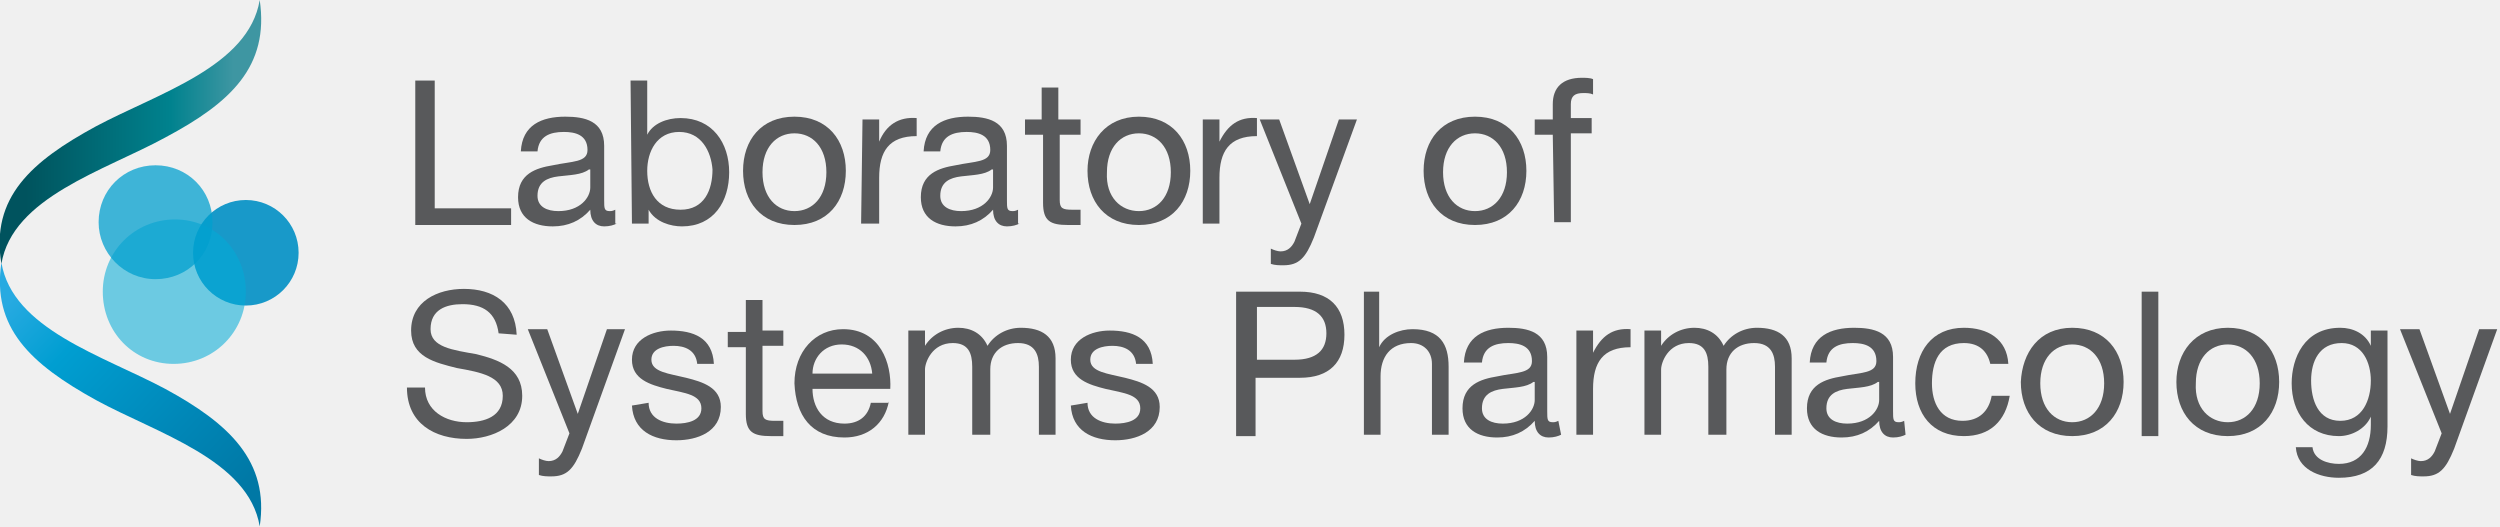
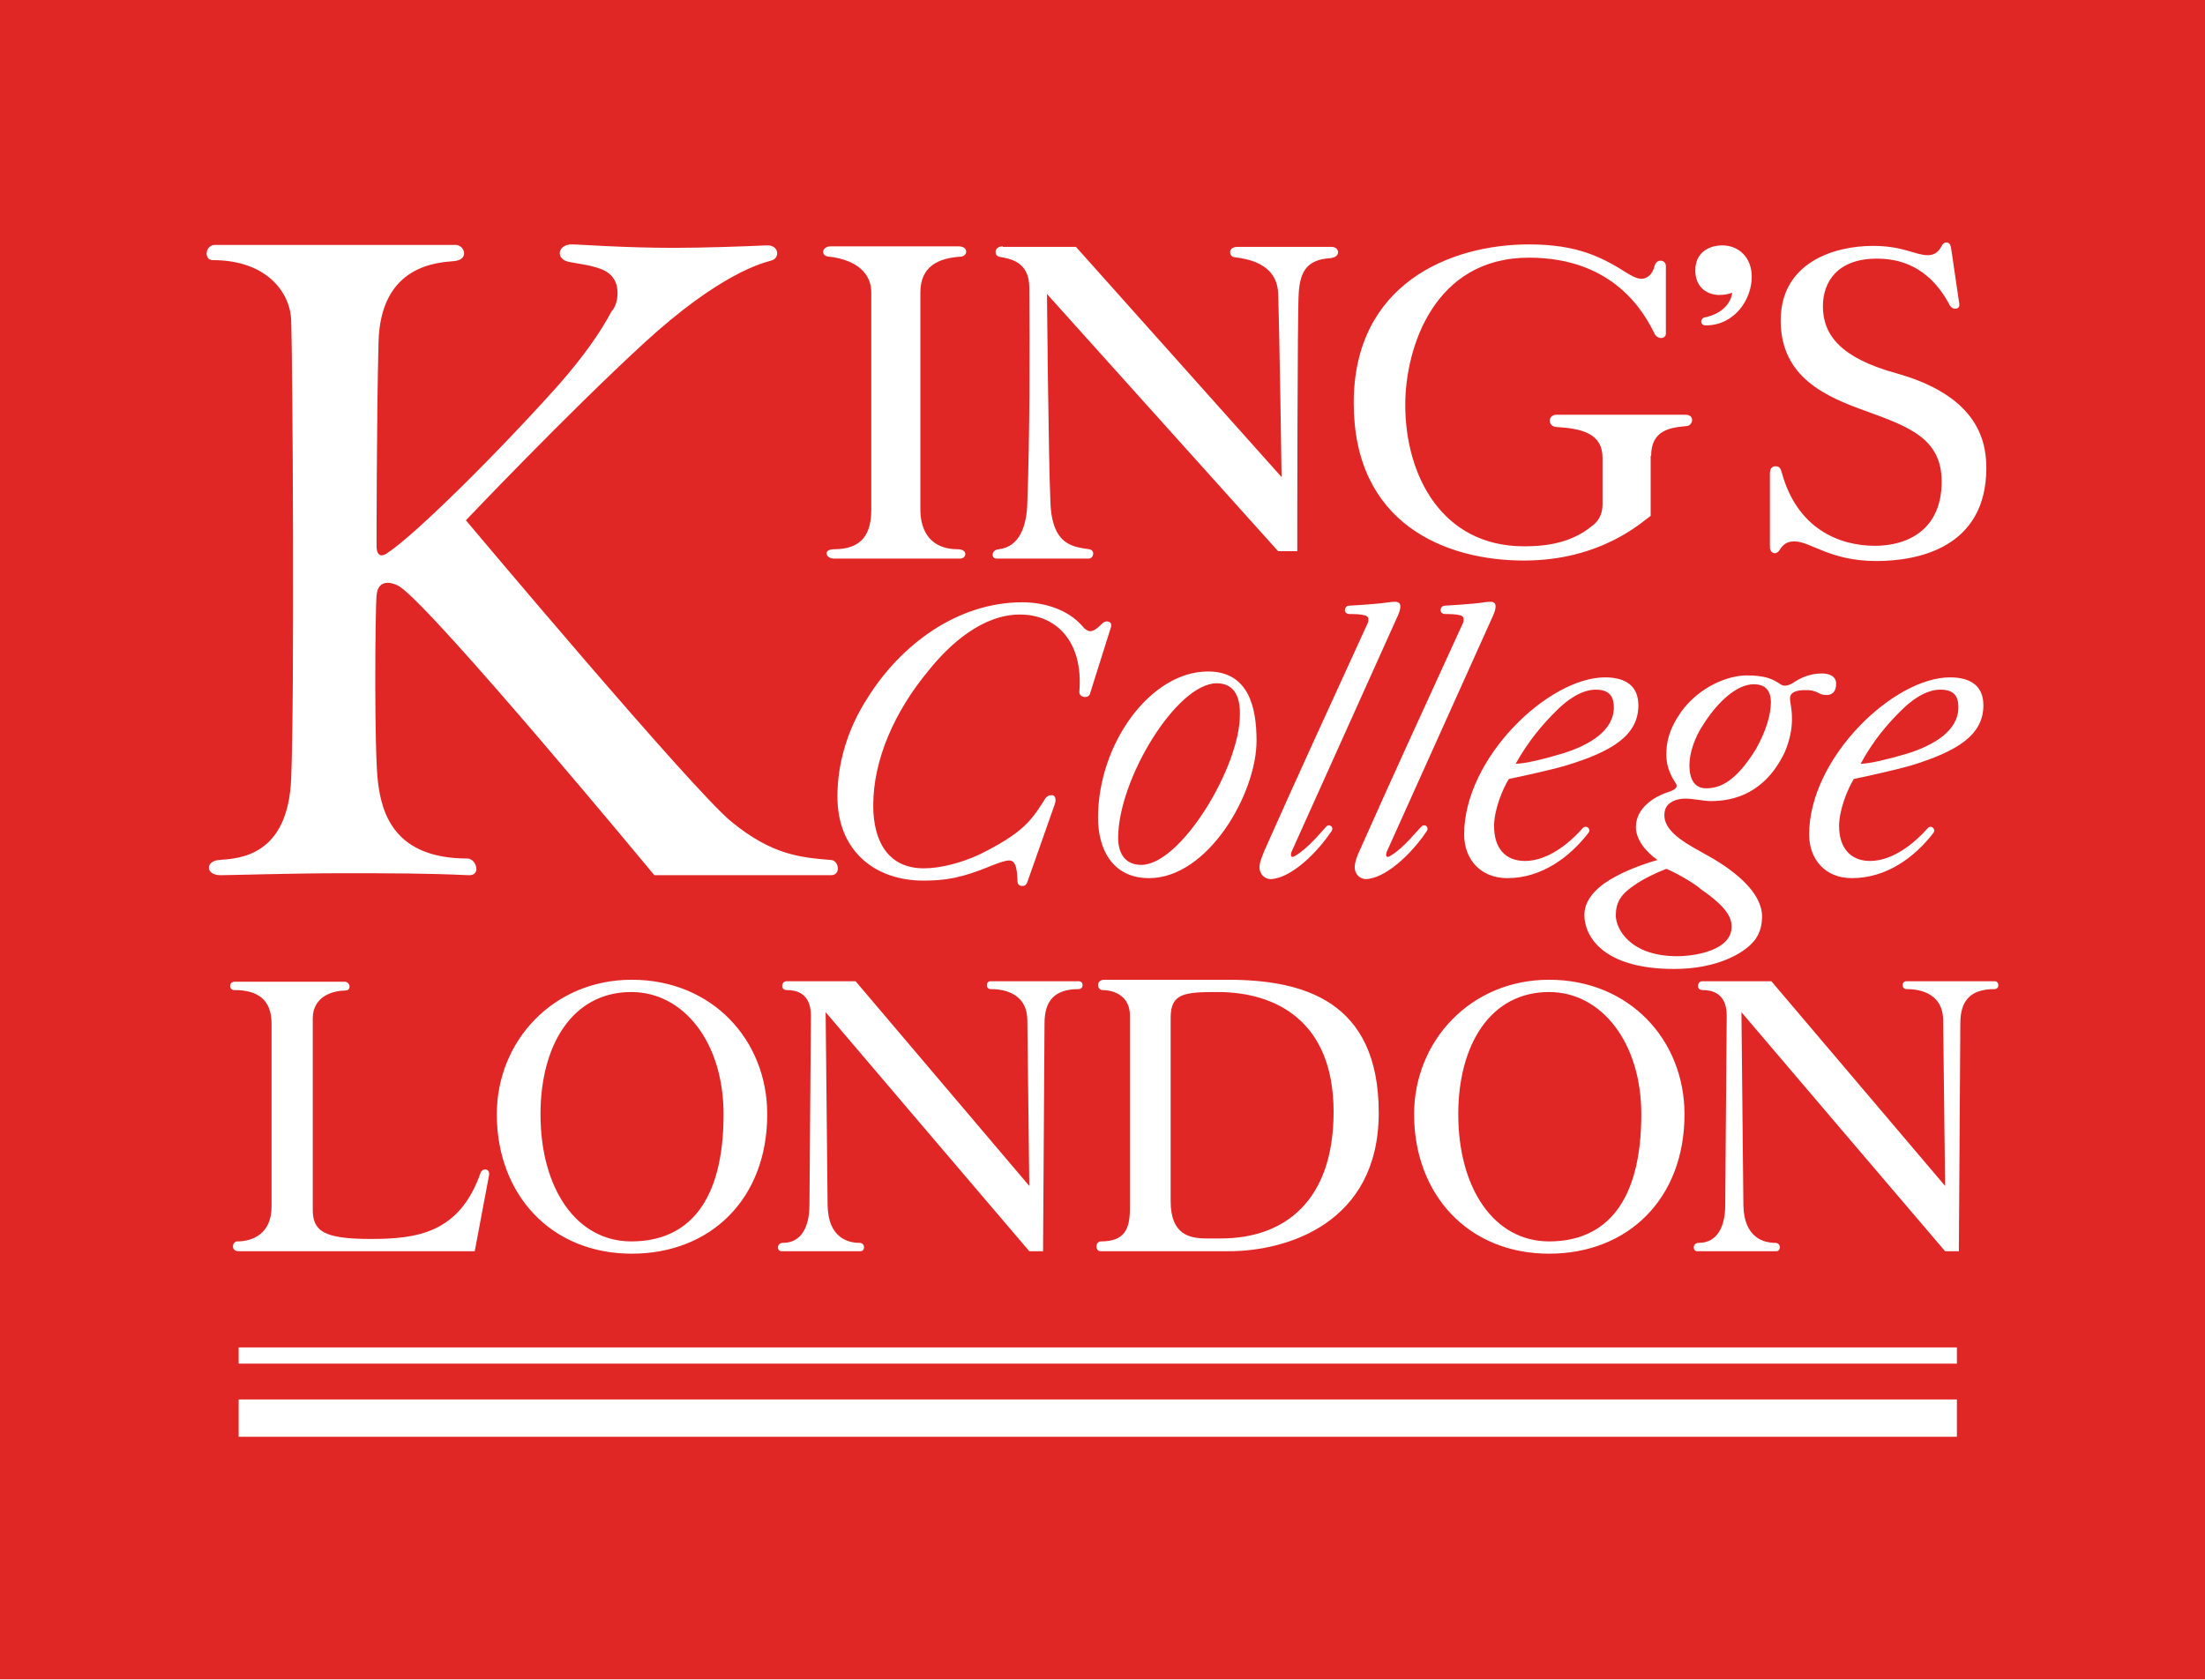
- <svg xmlns="http://www.w3.org/2000/svg" xmlns:xlink="http://www.w3.org/1999/xlink" version="1.1" id="Layer_1" x="0px" y="0px" width="180px" height="37.9px" viewBox="0 0 180 37.9" style="enable-background:new 0 0 180 37.9;" xml:space="preserve">
-   <style type="text/css">
- 	.st0{fill:#58595B;}
- 	
- 		.st1{clip-path:url(#SVGID_00000116923262419285494200000011453836331691338382_);fill:url(#SVGID_00000098199913182882797350000016500433871976402358_);}
- 	
- 		.st2{clip-path:url(#SVGID_00000092423054978775773010000000191126835740959892_);fill:url(#SVGID_00000019658643121462370680000018254728102089400737_);}
- 	.st3{opacity:0.9;fill:#008FC4;enable-background:new    ;}
- 	.st4{opacity:0.55;fill:#00ABD7;enable-background:new    ;}
- 	.st5{opacity:0.74;fill:#009FCE;enable-background:new    ;}
- </style>
-   <path class="st0" d="M29.9,5.8h1.4V15h5.5v1.2h-6.9L29.9,5.8L29.9,5.8z" />
-   <path class="st0" d="M44.4,16.1c-0.2,0.1-0.5,0.2-0.9,0.2c-0.6,0-1-0.4-1-1.2c-0.7,0.8-1.6,1.2-2.7,1.2c-1.4,0-2.5-0.6-2.5-2.1  c0-1.7,1.3-2.1,2.5-2.3c1.4-0.3,2.5-0.2,2.5-1.1c0-1.1-0.9-1.3-1.7-1.3c-1,0-1.8,0.3-1.9,1.4h-1.2c0.1-1.9,1.5-2.5,3.2-2.5  c1.4,0,2.8,0.3,2.8,2.1v3.9c0,0.6,0,0.8,0.4,0.8c0.1,0,0.2,0,0.4-0.1V16.1z M42.4,12.2c-0.5,0.4-1.4,0.4-2.2,0.5  c-0.8,0.1-1.5,0.4-1.5,1.4c0,0.8,0.7,1.1,1.5,1.1c1.6,0,2.3-1,2.3-1.7V12.2z" />
-   <path class="st0" d="M45.4,5.8h1.2v3.9h0c0.4-0.8,1.4-1.2,2.4-1.2c2.3,0,3.5,1.8,3.5,3.9s-1.1,3.9-3.4,3.9c-0.8,0-1.9-0.3-2.4-1.2h0  v1h-1.2L45.4,5.8L45.4,5.8z M48.9,9.5c-1.6,0-2.3,1.4-2.3,2.8c0,1.5,0.7,2.8,2.4,2.8c1.7,0,2.3-1.4,2.3-2.9  C51.2,10.9,50.5,9.5,48.9,9.5z" />
-   <path class="st0" d="M57.2,8.4c2.4,0,3.7,1.7,3.7,3.9s-1.3,3.9-3.7,3.9c-2.4,0-3.7-1.7-3.7-3.9S54.8,8.4,57.2,8.4z M57.2,15.2  c1.3,0,2.3-1,2.3-2.8c0-1.8-1-2.8-2.3-2.8s-2.3,1-2.3,2.8C54.9,14.2,55.9,15.2,57.2,15.2z" />
-   <path class="st0" d="M62.1,8.6h1.2v1.6h0C63.8,9,64.7,8.4,66,8.5v1.3c-2,0-2.7,1.1-2.7,3v3.3H62L62.1,8.6L62.1,8.6z" />
-   <path class="st0" d="M73.4,16.1c-0.2,0.1-0.5,0.2-0.9,0.2c-0.6,0-1-0.4-1-1.2c-0.7,0.8-1.6,1.2-2.7,1.2c-1.4,0-2.5-0.6-2.5-2.1  c0-1.7,1.3-2.1,2.5-2.3c1.4-0.3,2.5-0.2,2.5-1.1c0-1.1-0.9-1.3-1.7-1.3c-1,0-1.8,0.3-1.9,1.4h-1.2c0.1-1.9,1.5-2.5,3.2-2.5  c1.4,0,2.8,0.3,2.8,2.1v3.9c0,0.6,0,0.8,0.4,0.8c0.1,0,0.2,0,0.4-0.1V16.1z M71.4,12.2c-0.5,0.4-1.4,0.4-2.2,0.5  c-0.8,0.1-1.5,0.4-1.5,1.4c0,0.8,0.7,1.1,1.5,1.1c1.6,0,2.3-1,2.3-1.7V12.2z" />
-   <path class="st0" d="M76.3,8.6h1.5v1.1h-1.5v4.7c0,0.6,0.2,0.7,0.9,0.7h0.6v1.1h-0.9c-1.3,0-1.8-0.3-1.8-1.6V9.7h-1.3V8.6H75V6.3  h1.2V8.6z" />
-   <path class="st0" d="M82,8.4c2.4,0,3.7,1.7,3.7,3.9s-1.3,3.9-3.7,3.9c-2.4,0-3.7-1.7-3.7-3.9C78.3,10.2,79.6,8.4,82,8.4z M82,15.2  c1.3,0,2.3-1,2.3-2.8c0-1.8-1-2.8-2.3-2.8s-2.3,1-2.3,2.8C79.6,14.2,80.7,15.2,82,15.2z" />
-   <path class="st0" d="M86.6,8.6h1.2v1.6h0c0.6-1.2,1.4-1.8,2.7-1.7v1.3c-2,0-2.7,1.1-2.7,3v3.3h-1.2L86.6,8.6L86.6,8.6z" />
-   <path class="st0" d="M94.6,17.1c-0.6,1.5-1.1,2-2.2,2c-0.3,0-0.6,0-0.9-0.1v-1.1c0.2,0.1,0.5,0.2,0.7,0.2c0.5,0,0.8-0.3,1-0.7  l0.5-1.3l-3-7.5h1.4l2.2,6.1h0l2.1-6.1h1.3L94.6,17.1z" />
-   <path class="st0" d="M106.2,8.4c2.4,0,3.7,1.7,3.7,3.9s-1.3,3.9-3.7,3.9c-2.4,0-3.7-1.7-3.7-3.9S103.8,8.4,106.2,8.4z M106.2,15.2  c1.3,0,2.3-1,2.3-2.8c0-1.8-1-2.8-2.3-2.8c-1.3,0-2.3,1-2.3,2.8C103.9,14.2,104.9,15.2,106.2,15.2z" />
-   <path class="st0" d="M111.8,9.7h-1.3V8.6h1.3V7.5c0-1.2,0.7-1.9,2.1-1.9c0.2,0,0.6,0,0.8,0.1v1.1c-0.2-0.1-0.5-0.1-0.7-0.1  c-0.6,0-0.9,0.2-0.9,0.8v1h1.5v1.1h-1.5v6.4h-1.2L111.8,9.7L111.8,9.7z" />
-   <path class="st0" d="M35.9,24c-0.2-1.5-1.1-2.1-2.6-2.1c-1.2,0-2.3,0.4-2.3,1.8c0,1.3,1.6,1.5,3.3,1.8c1.6,0.4,3.3,1,3.3,3  c0,2.2-2.2,3.1-4,3.1c-2.3,0-4.3-1.1-4.3-3.7h1.3c0,1.7,1.5,2.5,3,2.5c1.3,0,2.6-0.4,2.6-1.9c0-1.4-1.6-1.7-3.3-2  c-1.6-0.4-3.3-0.8-3.3-2.7c0-2.1,1.9-3,3.8-3c2.1,0,3.7,1,3.8,3.3L35.9,24L35.9,24z" />
-   <path class="st0" d="M41.9,32.3c-0.6,1.5-1.1,2-2.2,2c-0.3,0-0.6,0-0.9-0.1V33c0.2,0.1,0.5,0.2,0.7,0.2c0.5,0,0.8-0.3,1-0.7l0.5-1.3  l-3-7.5h1.4l2.2,6.1h0l2.1-6.1h1.3L41.9,32.3z" />
-   <path class="st0" d="M46.7,29c0,1.1,1,1.5,2,1.5c0.8,0,1.8-0.2,1.8-1.1c0-1-1.2-1.1-2.5-1.4c-1.2-0.3-2.5-0.7-2.5-2.1  c0-1.5,1.5-2.1,2.8-2.1c1.6,0,3,0.5,3.1,2.4h-1.2c-0.1-1-0.9-1.3-1.7-1.3c-0.7,0-1.6,0.2-1.6,1c0,0.9,1.3,1,2.5,1.3  c1.2,0.3,2.5,0.7,2.5,2.1c0,1.8-1.7,2.4-3.2,2.4c-1.7,0-3.1-0.7-3.2-2.5L46.7,29L46.7,29z" />
-   <path class="st0" d="M54.9,23.8h1.5v1.1h-1.5v4.7c0,0.6,0.2,0.7,0.9,0.7h0.6v1.1h-0.9c-1.3,0-1.8-0.3-1.8-1.6v-4.8h-1.3v-1.1h1.3  v-2.3h1.2V23.8z" />
-   <path class="st0" d="M64,28.9c-0.3,1.6-1.5,2.6-3.2,2.6c-2.4,0-3.5-1.6-3.6-3.9c0-2.3,1.5-3.9,3.5-3.9c2.7,0,3.5,2.5,3.4,4.3h-5.6  c0,1.3,0.7,2.5,2.3,2.5c1,0,1.7-0.5,1.9-1.5H64z M62.8,26.9c-0.1-1.2-0.9-2.1-2.2-2.1c-1.3,0-2.1,1-2.1,2.1H62.8z" />
-   <path class="st0" d="M65.4,23.8h1.2v1.1h0c0.5-0.8,1.4-1.3,2.4-1.3c0.9,0,1.7,0.4,2.1,1.3c0.5-0.8,1.4-1.3,2.4-1.3  c1.5,0,2.5,0.6,2.5,2.2v5.5h-1.2v-4.9c0-0.9-0.3-1.7-1.5-1.7c-1.2,0-2,0.7-2,1.9v4.7H70v-4.9c0-1-0.3-1.7-1.4-1.7  c-1.5,0-2,1.4-2,1.9v4.7h-1.2L65.4,23.8L65.4,23.8z" />
-   <path class="st0" d="M78.3,29c0,1.1,1,1.5,2,1.5c0.8,0,1.8-0.2,1.8-1.1c0-1-1.2-1.1-2.5-1.4c-1.2-0.3-2.5-0.7-2.5-2.1  c0-1.5,1.5-2.1,2.8-2.1c1.6,0,3,0.5,3.1,2.4h-1.2c-0.1-1-0.9-1.3-1.7-1.3c-0.7,0-1.6,0.2-1.6,1c0,0.9,1.3,1,2.5,1.3  c1.2,0.3,2.5,0.7,2.5,2.1c0,1.8-1.7,2.4-3.2,2.4c-1.7,0-3.1-0.7-3.2-2.5L78.3,29L78.3,29z" />
-   <path class="st0" d="M89.1,21h4.5c2.1,0,3.2,1.1,3.2,3.1s-1.1,3.1-3.2,3.1h-3.2v4.2h-1.4V21z M90.5,25.9h2.7c1.6,0,2.3-0.7,2.3-1.9  c0-1.2-0.7-1.9-2.3-1.9h-2.7V25.9z" />
-   <path class="st0" d="M98.1,21h1.2v4h0c0.4-0.9,1.5-1.3,2.4-1.3c2,0,2.6,1.1,2.6,2.7v4.9h-1.2v-5.1c0-0.9-0.6-1.5-1.5-1.5  c-1.5,0-2.2,1-2.2,2.4v4.2h-1.2V21z" />
-   <path class="st0" d="M112.4,31.3c-0.2,0.1-0.5,0.2-0.9,0.2c-0.6,0-1-0.4-1-1.2c-0.7,0.8-1.6,1.2-2.7,1.2c-1.4,0-2.5-0.6-2.5-2.1  c0-1.7,1.3-2.1,2.5-2.3c1.4-0.3,2.5-0.2,2.5-1.1c0-1.1-0.9-1.3-1.7-1.3c-1,0-1.8,0.3-1.9,1.4h-1.3c0.1-1.9,1.5-2.5,3.2-2.5  c1.4,0,2.8,0.3,2.8,2.1v3.9c0,0.6,0,0.8,0.4,0.8c0.1,0,0.2,0,0.4-0.1L112.4,31.3L112.4,31.3z M110.4,27.5c-0.5,0.4-1.4,0.4-2.2,0.5  c-0.8,0.1-1.5,0.4-1.5,1.4c0,0.8,0.7,1.1,1.5,1.1c1.6,0,2.3-1,2.3-1.7V27.5z" />
-   <path class="st0" d="M113.5,23.8h1.2v1.6h0c0.6-1.2,1.4-1.8,2.7-1.7V25c-2,0-2.7,1.1-2.7,3v3.3h-1.2L113.5,23.8L113.5,23.8z" />
-   <path class="st0" d="M118.4,23.8h1.2v1.1h0c0.5-0.8,1.4-1.3,2.4-1.3c0.9,0,1.7,0.4,2.1,1.3c0.5-0.8,1.4-1.3,2.4-1.3  c1.5,0,2.5,0.6,2.5,2.2v5.5h-1.2v-4.9c0-0.9-0.3-1.7-1.5-1.7c-1.2,0-2,0.7-2,1.9v4.7H123v-4.9c0-1-0.3-1.7-1.4-1.7  c-1.5,0-2,1.4-2,1.9v4.7h-1.2V23.8z" />
-   <path class="st0" d="M137.2,31.3c-0.2,0.1-0.5,0.2-0.9,0.2c-0.6,0-1-0.4-1-1.2c-0.7,0.8-1.6,1.2-2.7,1.2c-1.4,0-2.5-0.6-2.5-2.1  c0-1.7,1.3-2.1,2.5-2.3c1.4-0.3,2.5-0.2,2.5-1.1c0-1.1-0.9-1.3-1.7-1.3c-1,0-1.8,0.3-1.9,1.4h-1.2c0.1-1.9,1.5-2.5,3.2-2.5  c1.4,0,2.8,0.3,2.8,2.1v3.9c0,0.6,0,0.8,0.4,0.8c0.1,0,0.2,0,0.4-0.1L137.2,31.3L137.2,31.3z M135.2,27.5c-0.5,0.4-1.4,0.4-2.2,0.5  c-0.8,0.1-1.5,0.4-1.5,1.4c0,0.8,0.7,1.1,1.5,1.1c1.6,0,2.3-1,2.3-1.7V27.5z" />
-   <path class="st0" d="M143.3,26.2c-0.2-0.9-0.8-1.5-1.9-1.5c-1.8,0-2.3,1.4-2.3,2.9c0,1.4,0.6,2.7,2.2,2.7c1.2,0,1.9-0.7,2.1-1.8h1.3  c-0.3,1.8-1.4,2.9-3.3,2.9c-2.3,0-3.5-1.6-3.5-3.8c0-2.3,1.2-4,3.5-4c1.7,0,3.1,0.8,3.2,2.6L143.3,26.2L143.3,26.2z" />
-   <path class="st0" d="M149.2,23.6c2.4,0,3.7,1.7,3.7,3.9s-1.3,3.9-3.7,3.9c-2.4,0-3.7-1.7-3.7-3.9C145.6,25.4,146.8,23.6,149.2,23.6z   M149.2,30.4c1.3,0,2.3-1,2.3-2.8c0-1.8-1-2.8-2.3-2.8s-2.3,1-2.3,2.8C146.9,29.4,147.9,30.4,149.2,30.4z" />
-   <path class="st0" d="M154.2,21h1.2v10.4h-1.2V21z" />
-   <path class="st0" d="M160.4,23.6c2.4,0,3.7,1.7,3.7,3.9s-1.3,3.9-3.7,3.9c-2.4,0-3.7-1.7-3.7-3.9C156.7,25.4,158,23.6,160.4,23.6z   M160.4,30.4c1.3,0,2.3-1,2.3-2.8c0-1.8-1-2.8-2.3-2.8s-2.3,1-2.3,2.8C158,29.4,159.1,30.4,160.4,30.4z" />
-   <path class="st0" d="M171.9,30.7c0,2.4-1.1,3.7-3.5,3.7c-1.4,0-3-0.6-3.1-2.2h1.2c0.1,0.9,1.1,1.2,1.9,1.2c1.6,0,2.3-1.2,2.3-2.8V30  h0c-0.4,0.9-1.4,1.4-2.3,1.4c-2.2,0-3.4-1.7-3.4-3.8c0-1.8,0.9-4,3.5-4c0.9,0,1.8,0.4,2.2,1.3h0v-1.1h1.2L171.9,30.7L171.9,30.7z   M170.7,27.4c0-1.3-0.6-2.7-2.1-2.7c-1.6,0-2.2,1.3-2.2,2.7c0,1.4,0.5,2.9,2.1,2.9C170.1,30.3,170.7,28.8,170.7,27.4z" />
-   <path class="st0" d="M176.7,32.3c-0.6,1.5-1.1,2-2.2,2c-0.3,0-0.6,0-0.9-0.1V33c0.2,0.1,0.5,0.2,0.7,0.2c0.5,0,0.8-0.3,1-0.7  l0.5-1.3l-3-7.5h1.4l2.2,6.1h0l2.1-6.1h1.3L176.7,32.3z" />
-   <g>
-     <g>
-       <defs>
-         <path id="SVGID_1_" d="M11.9,9.9c-4.4,2.4-11,4.3-11.8,9.1c-0.8-4.8,2.2-7.4,6.8-9.9c4.5-2.4,11-4.3,11.8-9.1     C19.4,4.8,16.6,7.4,11.9,9.9" />
-       </defs>
-       <clipPath id="SVGID_00000153673856518539264310000000970310747491564474_">
-         <use xlink:href="#SVGID_1_" style="overflow:visible;" />
-       </clipPath>
-       <linearGradient id="SVGID_00000048486745074458311790000007728859203482979219_" gradientUnits="userSpaceOnUse" x1="-94.519" y1="-51.613" x2="-94.285" y2="-51.613" gradientTransform="matrix(-80.5146 0 0 80.5146 -7591.351 4165.097)">
-         <stop offset="0.1" style="stop-color:#3E96A2" />
-         <stop offset="0.344" style="stop-color:#00828E" />
-         <stop offset="0.867" style="stop-color:#005660" />
-         <stop offset="0.9" style="stop-color:#00535E" />
-       </linearGradient>
-       <rect x="-0.7" style="clip-path:url(#SVGID_00000153673856518539264310000000970310747491564474_);fill:url(#SVGID_00000048486745074458311790000007728859203482979219_);" width="20.1" height="19" />
-     </g>
-   </g>
-   <g>
-     <g>
-       <defs>
-         <path id="SVGID_00000047742820870119786830000013584379880902790037_" d="M11.9,28c4.6,2.5,7.5,5.2,6.8,9.9     c-0.8-4.8-7.4-6.7-11.8-9.1c-4.7-2.6-7.5-5.2-6.8-9.9C0.9,23.7,7.4,25.6,11.9,28" />
-       </defs>
-       <clipPath id="SVGID_00000105384432845704169820000002874254326812649404_">
-         <use xlink:href="#SVGID_00000047742820870119786830000013584379880902790037_" style="overflow:visible;" />
-       </clipPath>
-       <linearGradient id="SVGID_00000127745908550796183530000004438260141845288109_" gradientUnits="userSpaceOnUse" x1="-87.526" y1="-63.538" x2="-87.274" y2="-63.538" gradientTransform="matrix(-78.3745 -74.6247 -74.6247 78.3745 -11582.132 -1514.071)">
-         <stop offset="0.1" style="stop-color:#0078A5" />
-         <stop offset="0.315" style="stop-color:#0085B5" />
-         <stop offset="0.698" style="stop-color:#009ED1" />
-         <stop offset="0.9" style="stop-color:#27AAE1" />
-       </linearGradient>
-       <polygon style="clip-path:url(#SVGID_00000105384432845704169820000002874254326812649404_);fill:url(#SVGID_00000127745908550796183530000004438260141845288109_);" points="    28.2,28 8.9,8.1 -9.4,28.9 9.9,48.8   " />
-     </g>
-   </g>
-   <path class="st3" d="M21.5,18.2c0,2.1-1.7,3.8-3.8,3.8s-3.8-1.7-3.8-3.8s1.7-3.8,3.8-3.8C19.8,14.4,21.5,16.1,21.5,18.2z" />
-   <path class="st4" d="M17.7,21c0,2.9-2.3,5.2-5.2,5.2S7.4,23.9,7.4,21s2.3-5.2,5.2-5.2S17.7,18.1,17.7,21z" />
-   <path class="st5" d="M15.3,16c0,2.3-1.8,4.1-4.1,4.1S7.1,18.2,7.1,16c0-2.3,1.8-4.1,4.1-4.1C13.5,11.9,15.3,13.7,15.3,16z" />
+ <svg xmlns="http://www.w3.org/2000/svg" width="923" height="703">
+   <path fill="#E12726" d="M0 0h923v703H0z" />
+   <path fill="#FFF" fill-rule="evenodd" d="M798.593 315.43c-7.6 2.26-16.02 4.32-19.72 4.32 4.93-9.25 11.1-16.65 17.26-22.61 3.7-3.7 9.86-8.42 16.03-8.42 5.34 0 7.6 2.26 7.6 7.4 0 9.86-10.28 15.82-21.17 19.31zm10.689 33.3c1.23-1.65-1.029-3.91-2.67-1.65-5.14 5.76-14.18 13.359-23.83 13.359-8.219 0-12.949-5.549-12.949-14.59 0-6.78 3.5-15.41 6.17-19.729 5.96-1.23 17.87-3.91 23.62-5.55 19.521-5.96 30.61-12.74 30.61-25.28 0-8.63-5.951-11.71-13.971-11.71-23.619 0-58.96 33.7-58.96 65.76 0 10.28 6.58 18.29 17.88 18.29 14.791 0 26.501-9.04 34.1-18.9zm9.25-219.49c.82 0 1.841-.61 1.641-1.85l-3.5-23.83c-.41-1.65-1.02-2.06-2.05-2.06-.62 0-1.229.41-1.851 1.44-1.029 2.05-2.67 3.9-5.75 3.9-5.34 0-10.27-3.9-23.01-3.9-16.64 0-38.62 7.19-38.62 31.24 0 24.04 19.311 32.06 35.95 38.01 17.46 6.38 31.43 11.31 31.43 29.39 0 20.35-14.379 26.92-27.939 26.92-15 0-32.66-7.19-39.03-30.82-.621-2.06-1.23-2.47-2.67-2.47-1.23 0-2.26.82-2.26 3.08v30.63c0 1.84 1.029 2.67 2.049 2.67.82 0 1.65-.62 2.061-1.44 1.23-1.85 2.67-3.5 6.161-3.5 6.779 0 14.789 8.22 34.31 8.22 17.05 0 46.02-5.34 46.02-39.04 0-13.36-5.55-30.62-38.01-39.66-23.01-6.38-30.41-16.03-30.41-27.95 0-10.07 5.96-19.94 22.601-19.94 8.22 0 21.569 2.26 30.609 19.729 1.029 1.231 1.649 1.231 2.268 1.231zm-98.82-5.75c2.46 0 4.931-.62 5.34-1.03-.21 3.5-3.29 8.84-11.71 10.48-.62.21-1.23.83-1.23 1.65s.61 1.64 1.851 1.64c12.319 0 19.31-11.1 19.31-20.34 0-8.22-5.549-13.16-12.33-13.16-4.93 0-11.299 2.47-11.299 10.48-.001 7.4 5.338 10.28 10.068 10.28zm21.569 170.57c0 5.14-2.049 12.13-6.369 19.73-8.42 13.56-15 16.23-20.75 16.23-4.93 0-6.98-3.9-6.98-9.65 0-4.94 2.051-11.51 5.95-17.27 5.761-9.04 13.771-16.64 20.96-16.64 4.721 0 7.189 2.46 7.189 7.6zm-39.239 106.251c-19.72 0-25.681-11.511-25.681-17.061 0-5.34 2.061-8.84 7.601-12.54 3.7-2.67 9.25-5.34 13.56-6.979 4.931 2.049 12.121 6.369 14.59 8.629 10.681 7.4 12.73 11.711 12.73 15.621 0 9.859-15.199 12.33-22.8 12.33zm62.451-109.331c2.06 0 4.109-1.03 4.109-4.73 0-3.29-3.08-4.31-5.959-4.31-3.281 0-7.391.82-11.711 3.69-1.021.83-3.69 2.06-5.341 1.03-3.279-2.26-6.369-3.9-14.379-3.9-8.011 0-19.721 4.73-27.32 15-5.341 7.6-6.371 12.95-6.371 18.29s2.26 9.25 3.7 11.51c.41.61.61.82.61 1.44 0 1.23-1.641 2.05-4.311 2.87-4.72 1.65-12.74 6.17-12.74 14.39 0 5.34 4.32 10.48 9.041 13.77 0 0-9.86 2.671-17.67 6.99-6.16 3.28-12.94 8.631-12.94 16.021 0 8.64 7.399 22.61 37.601 22.61 17.67 0 28.76-6.371 33.07-11.301 3.289-3.699 3.699-8.02 3.699-10.689 0-9.66-10.68-18.7-22.391-25.28-7.6-4.31-18.489-9.45-18.489-17.05 0-2.06.61-4.11 2.67-5.35 1.44-1.02 3.7-1.64 6.159-1.64 3.291 0 7.601 1.03 10.681 1.03 9.66 0 22.601-3.29 30.819-20.35 2.061-4.73 3.08-9.66 3.08-13.77 0-5.34-.818-6.57-.818-9.04 0-2.05 2.06-3.29 6.16-3.29 5.551-.201 5.551 2.059 9.041 2.059zm-110.321 24.45c-7.6 2.26-15.82 4.32-19.72 4.32 5.14-9.25 11.3-16.65 17.46-22.61 3.699-3.7 9.859-8.42 16.029-8.42 5.131 0 7.601 2.26 7.601 7.4 0 9.86-10.271 15.82-21.37 19.31zm10.689 33.3c1.431-1.65-1.029-3.91-2.68-1.65-5.13 5.76-14.17 13.359-23.83 13.359-8.42 0-12.939-5.549-12.939-14.59 0-6.78 3.49-15.41 6.17-19.729 5.949-1.23 18.07-3.91 23.62-5.55 19.72-5.96 30.61-12.74 30.61-25.28 0-8.63-5.961-11.71-13.971-11.71-23.62 0-58.96 33.7-58.96 65.76 0 10.28 6.78 18.29 18.08 18.29 14.581 0 26.291-9.04 33.9-18.9zm-52.189-89.4c0 .62-.2 1.64-.82 2.67-14.379 31.44-28.76 62.68-42.729 94.12-.82 1.649-2.05 4.729-2.05 6.989 0 2.67 2.05 4.931 4.72 4.931 1.44 0 3.29-.61 4.521-1.021 7.81-3.09 16.029-11.72 20.959-19.119 1.021-1.641-.819-3.08-2.06-2.051-2.05 1.851-7.601 9.25-13.351 12.53-1.029.62-2.06.62-1.439-1.64l44.58-99.05c.82-1.85 1.029-2.88 1.029-3.91 0-1.23-.819-1.85-2.06-1.85-2.05 0-4.72.62-7.8.82-2.67.21-7.4.62-11.51.83-1.02 0-1.641 1.02-1.641 1.85 0 1.02.82 1.64 2.051 1.64 2.06 0 4.32 0 6.58.62.82.411 1.02 1.021 1.02 1.641zm78.48-68.43c0-10.9 8.01-11.92 15-12.54 2.67-.41 3.289-4.73-.621-4.73h-54.029c-3.7 0-3.7 4.94 0 5.14 10.68.62 19.311 2.67 19.311 12.95v19.52c0 4.32-2.051 7.4-4.521 9.04-9.44 7.81-21.36 8.43-28.351 8.43-34.31 0-49.709-29.59-49.709-59.19 0-24.04 12.119-61.65 51.77-61.65 35.54 0 48.279 23.02 52.59 31.85 1.439 2.68 4.73 2.06 4.73 0v-28.35c0-2.68-3.91-3.29-4.73 0-.82 3.28-2.88 5.34-5.55 5.34-2.05 0-4.72-1.65-5.75-2.26-10.681-6.78-20.95-12.13-41.29-12.13-32.87 0-73.34 16.439-73.34 66.38 0 50.35 38 65.97 71.279 65.97 32.67 0 49.931-16.65 53.011-18.7V190.9h.2zm-118.33 68.43c0 .62-.211 1.64-.82 2.67-14.381 31.44-28.76 62.68-42.731 94.12-.619 1.649-2.06 4.729-2.06 6.989 0 2.67 2.06 4.931 4.729 4.931 1.44 0 3.291-.61 4.521-1.021 7.801-3.09 16.021-11.72 20.951-19.119 1.029-1.641-.82-3.08-2.051-2.051-1.85 1.851-7.6 9.25-13.359 12.53-1.021.62-2.051.62-1.431-1.64l44.581-99.05c.82-1.85 1.02-2.88 1.02-3.91 0-1.23-.82-1.85-2.26-1.85-2.051 0-4.721.62-7.801.82-2.67.21-7.399.62-11.51.83-1.02 0-1.641 1.02-1.641 1.85 0 1.02.82 1.64 2.051 1.64 2.061 0 4.32 0 6.58.62 1.02.411 1.231 1.021 1.231 1.641zm-63.481 26.72c8.01 0 9.86 6.78 9.66 13.35 0 21.58-24.66 62.68-41.3 62.68-6.78 0-9.65-4.93-9.65-11.301 0-24.449 24.45-64.729 41.29-64.729zm-3.699-4.94c-24.031 0-46.011 30.21-46.011 61.25 0 12.74 5.75 25.271 21.36 25.271 24.65 0 44.99-35.34 44.99-57.54 0-13.971-3.291-28.981-20.339-28.981zm-85.871-177.97c-3.7 0-3.7 3.7-1.64 4.32 4.1.82 12.73 1.64 12.73 12.95.21 26.51.21 61.44-.82 89.8-.2 10.07-3.29 18.71-11.91 19.73-3.29.21-3.29 3.91-1.03 3.91h38.621c2.059 0 2.879-3.5.209-3.91-5.959-1.02-15.62-1.02-16.229-19.73-.82-18.29-1.44-87.13-1.44-87.13l96.76 107.68h8.011s0-100.69.621-108.3c.609-8.83 3.49-13.77 13.139-14.38 4.73-.41 3.91-4.73.621-4.73h-39.241c-4.72 0-3.49 4.32-1.439 4.32 4.319.61 17.67 2.05 18.289 15 .621 18.7 1.44 77.06 1.44 77.06l-86.08-96.38h-30.61v-.21zM454.28 291.8c1.031 0 1.851-.62 2.061-1.64l8.62-27.34c.62-1.64-.2-2.67-1.64-2.67-.61 0-1.23.21-1.85.82-1.641 1.65-3.49 3.29-5.131 3.29-.82 0-1.65-.61-2.47-1.23-7.6-9.45-19.93-10.89-25.88-10.89-27.331 0-50.951 17.88-64.721 39.87-8.42 12.94-12.73 27.33-12.73 41.51 0 22.6 15.61 35.14 35.95 35.14 9.04 0 16.02-1.03 28.35-6.17 2.67-1.02 5.75-2.26 7.6-2.26 3.08 0 3.29 4.529 3.49 8.64 0 1.64 1.03 2.05 2.06 2.05.82 0 1.64-.41 2.05-1.65l11.51-32.669c.82-2.67-.21-3.7-1.24-3.7-1.64 0-2.46.62-3.69 2.88-5.14 8.01-8.84 13.15-26.71 21.99-7.6 3.49-16.23 5.75-23.22 5.75-15.2 0-21.16-11.709-21.16-26.299 0-19.32 9.04-39.46 23.01-56.31 8.84-11.1 22.6-23.64 38.42-23.64 15.2 0 26.5 11.31 24.86 32.06-.209 1.648 1.032 2.468 2.461 2.468zm-69.02-78.5v-90.84c0-11.3 8.01-14.38 16.64-15 3.28 0 3.69-4.32-.62-4.32h-53.62c-3.7 0-4.31 4.11-.61 4.32 8.01.82 17.66 4.73 17.66 15v90.84c0 10.07-3.7 16.64-15.61 16.64-4.73 0-3.49 3.91 0 3.91h52.8c2.67 0 3.49-3.91-1.03-3.91-11.3 0-15.61-7.6-15.61-16.64zM258.5 122.67c0 3.29-1.03 6.16-2.46 7.6-4.93 9.25-11.92 19.11-21.99 30.62-25.67 28.77-59.98 62.68-71.69 70.49-3.7 2.67-4.73 0-4.73-2.67 0-2.06 0-52.82.82-85.49.83-32.68 25.27-33.291 31.64-33.91 6.57-.62 4.31-6.78.62-6.78H90.039c-4.31 0-4.72 6.37-1.03 6.37 23.63 0 32.67 14.59 32.88 25.28.61 15.61 1.431 157.83 0 191.53-1.24 32.67-21.58 33.7-30.2 34.319-5.76.41-5.76 6.371.61 6.371 3.7 0 30.61-.82 49.92-.82 22.4 0 35.95 0 54.03.82 5.34.209 3.08-6.99-.61-6.99-30.41 0-35.75-18.7-37.39-31.65-1.65-12.74-1.23-71.51-.62-78.5.62-7.4 6.99-5.34 9.66-3.7C182.28 255.63 273.91 366.4 273.91 366.4h73.96c4.31 0 3.28-6.17 0-6.371-12.74-1.029-24.66-2.058-41.71-16.029-16.43-13.36-111.14-126.18-111.14-126.18s42.121-44.39 74.78-74.4c31.64-28.97 49.301-33.29 53-34.32 3.911-1.02 3.291-6.78-2.05-6.37-8.63.41-26.3 1.03-38.62 1.03-21.37 0-39.24-1.439-42.94-1.439-5.75 0-6.98 6.37-.62 7.399 4.32.82 8.43 1.23 12.95 2.88 5.34 2.05 6.98 5.96 6.98 10.07zm454.021 288.12c-2.06 0-2.67 3.7.2 3.7 3.29 0 10.07.82 10.07 10.68l-.62 79.33c0 8.63-3.08 15.82-11.09 15.82-2.67 0-2.67 3.5-.62 3.5h33.081c2.049 0 2.049-3.5-.41-3.5-4.73 0-13.15-2.051-13.361-15.82l-.818-80.76s84.64 99.46 85.26 100.08h5.75l.62-95.36c0-9.45 4.109-14.38 14.38-14.38 2.05 0 2.05-3.29 0-3.29h-36.979c-2.061 0-2.061 3.29 0 3.29 3.699 0 15.199.609 15.41 12.949l.819 69.461-72.73-85.7h-28.962zm-102.099 55.69c0-28.971 13.35-51.17 38-51.17 21.98 0 38.62 21.17 38.62 51.17 0 36.99-14.99 53.229-38.62 53.229-23.01.001-38-22.199-38-53.229zm38 58.37c33.08 0 56.7-23.02 56.7-58.369 0-31.03-23.011-56.311-56.7-56.311-32.87 0-56.49 25.689-56.49 56.311 0 33.289 22.39 58.369 56.49 58.369zM490.03 426c0-10.279 5.961-10.689 19.721-10.689 24.04 0 48.481 11.92 48.481 50.14 0 37.2-20.331 53.021-47.251 53.021h-5.75c-7.19 0-15.201-1.431-15.201-15.611V426zm-27.729-15.83c-3.7 0-3.09 4.32-.829 4.32 4.319 0 11.51 2.05 11.51 10.68v80.561c0 8.629-2.061 13.979-12.121 13.979-2.469 0-2.469 4.11-.209 4.11h53.83c23.619 0 62.65-11.311 62.65-57.95 0-47.271-32.04-55.7-63.271-55.7h-51.56zm-133.131.62c-2.05 0-2.67 3.7.21 3.7 3.29 0 10.06.82 10.06 10.68l-.61 79.33c0 8.63-3.08 15.82-11.1 15.82-2.67 0-2.67 3.5-.61 3.5h33.07c2.06 0 2.06-3.5-.41-3.5-4.72 0-13.15-2.051-13.35-15.82l-.82-80.76s84.641 99.46 85.25 100.08h5.76l.61-95.36c0-9.45 4.11-14.38 14.379-14.38 2.061 0 2.061-3.29 0-3.29H414.63c-2.05 0-2.05 3.29 0 3.29 3.7 0 15.21.609 15.41 12.949l.82 69.461-72.72-85.7h-28.97zm-102.92 55.69c0-28.971 13.35-51.17 38-51.17 21.99 0 38.63 21.17 38.63 51.17 0 36.99-15 53.229-38.63 53.229-23.01.001-38-22.199-38-53.229zm38.21 58.37c33.07 0 56.7-23.02 56.7-58.369 0-31.03-23.01-56.311-56.7-56.311-32.87 0-56.5 25.689-56.5 56.311-.001 33.289 22.4 58.369 56.5 58.369zm554.684 61.03H99.899v15.62h719.245v-15.62zm0-21.78H99.899v6.78h719.245v-6.78zM98.259 410.99c-2.67 0-2.47 3.699 0 3.5 9.66 0 15.41 4.109 15.41 13.97v76.66c0 11.51-8.01 14.59-14.38 14.59-2.06 0-2.88 4.11.61 4.11h98.82l5.96-31.65c.61-3.08-2.67-3.29-3.5-1.23-8.83 25.48-26.91 27.74-46.01 27.74-19.73 0-24.25-3.289-24.25-12.33v-79.94c0-9.66 9.041-11.721 13.561-11.721 2.88 0 2.06-3.699-.2-3.699H98.259z" clip-rule="evenodd" />
</svg>
